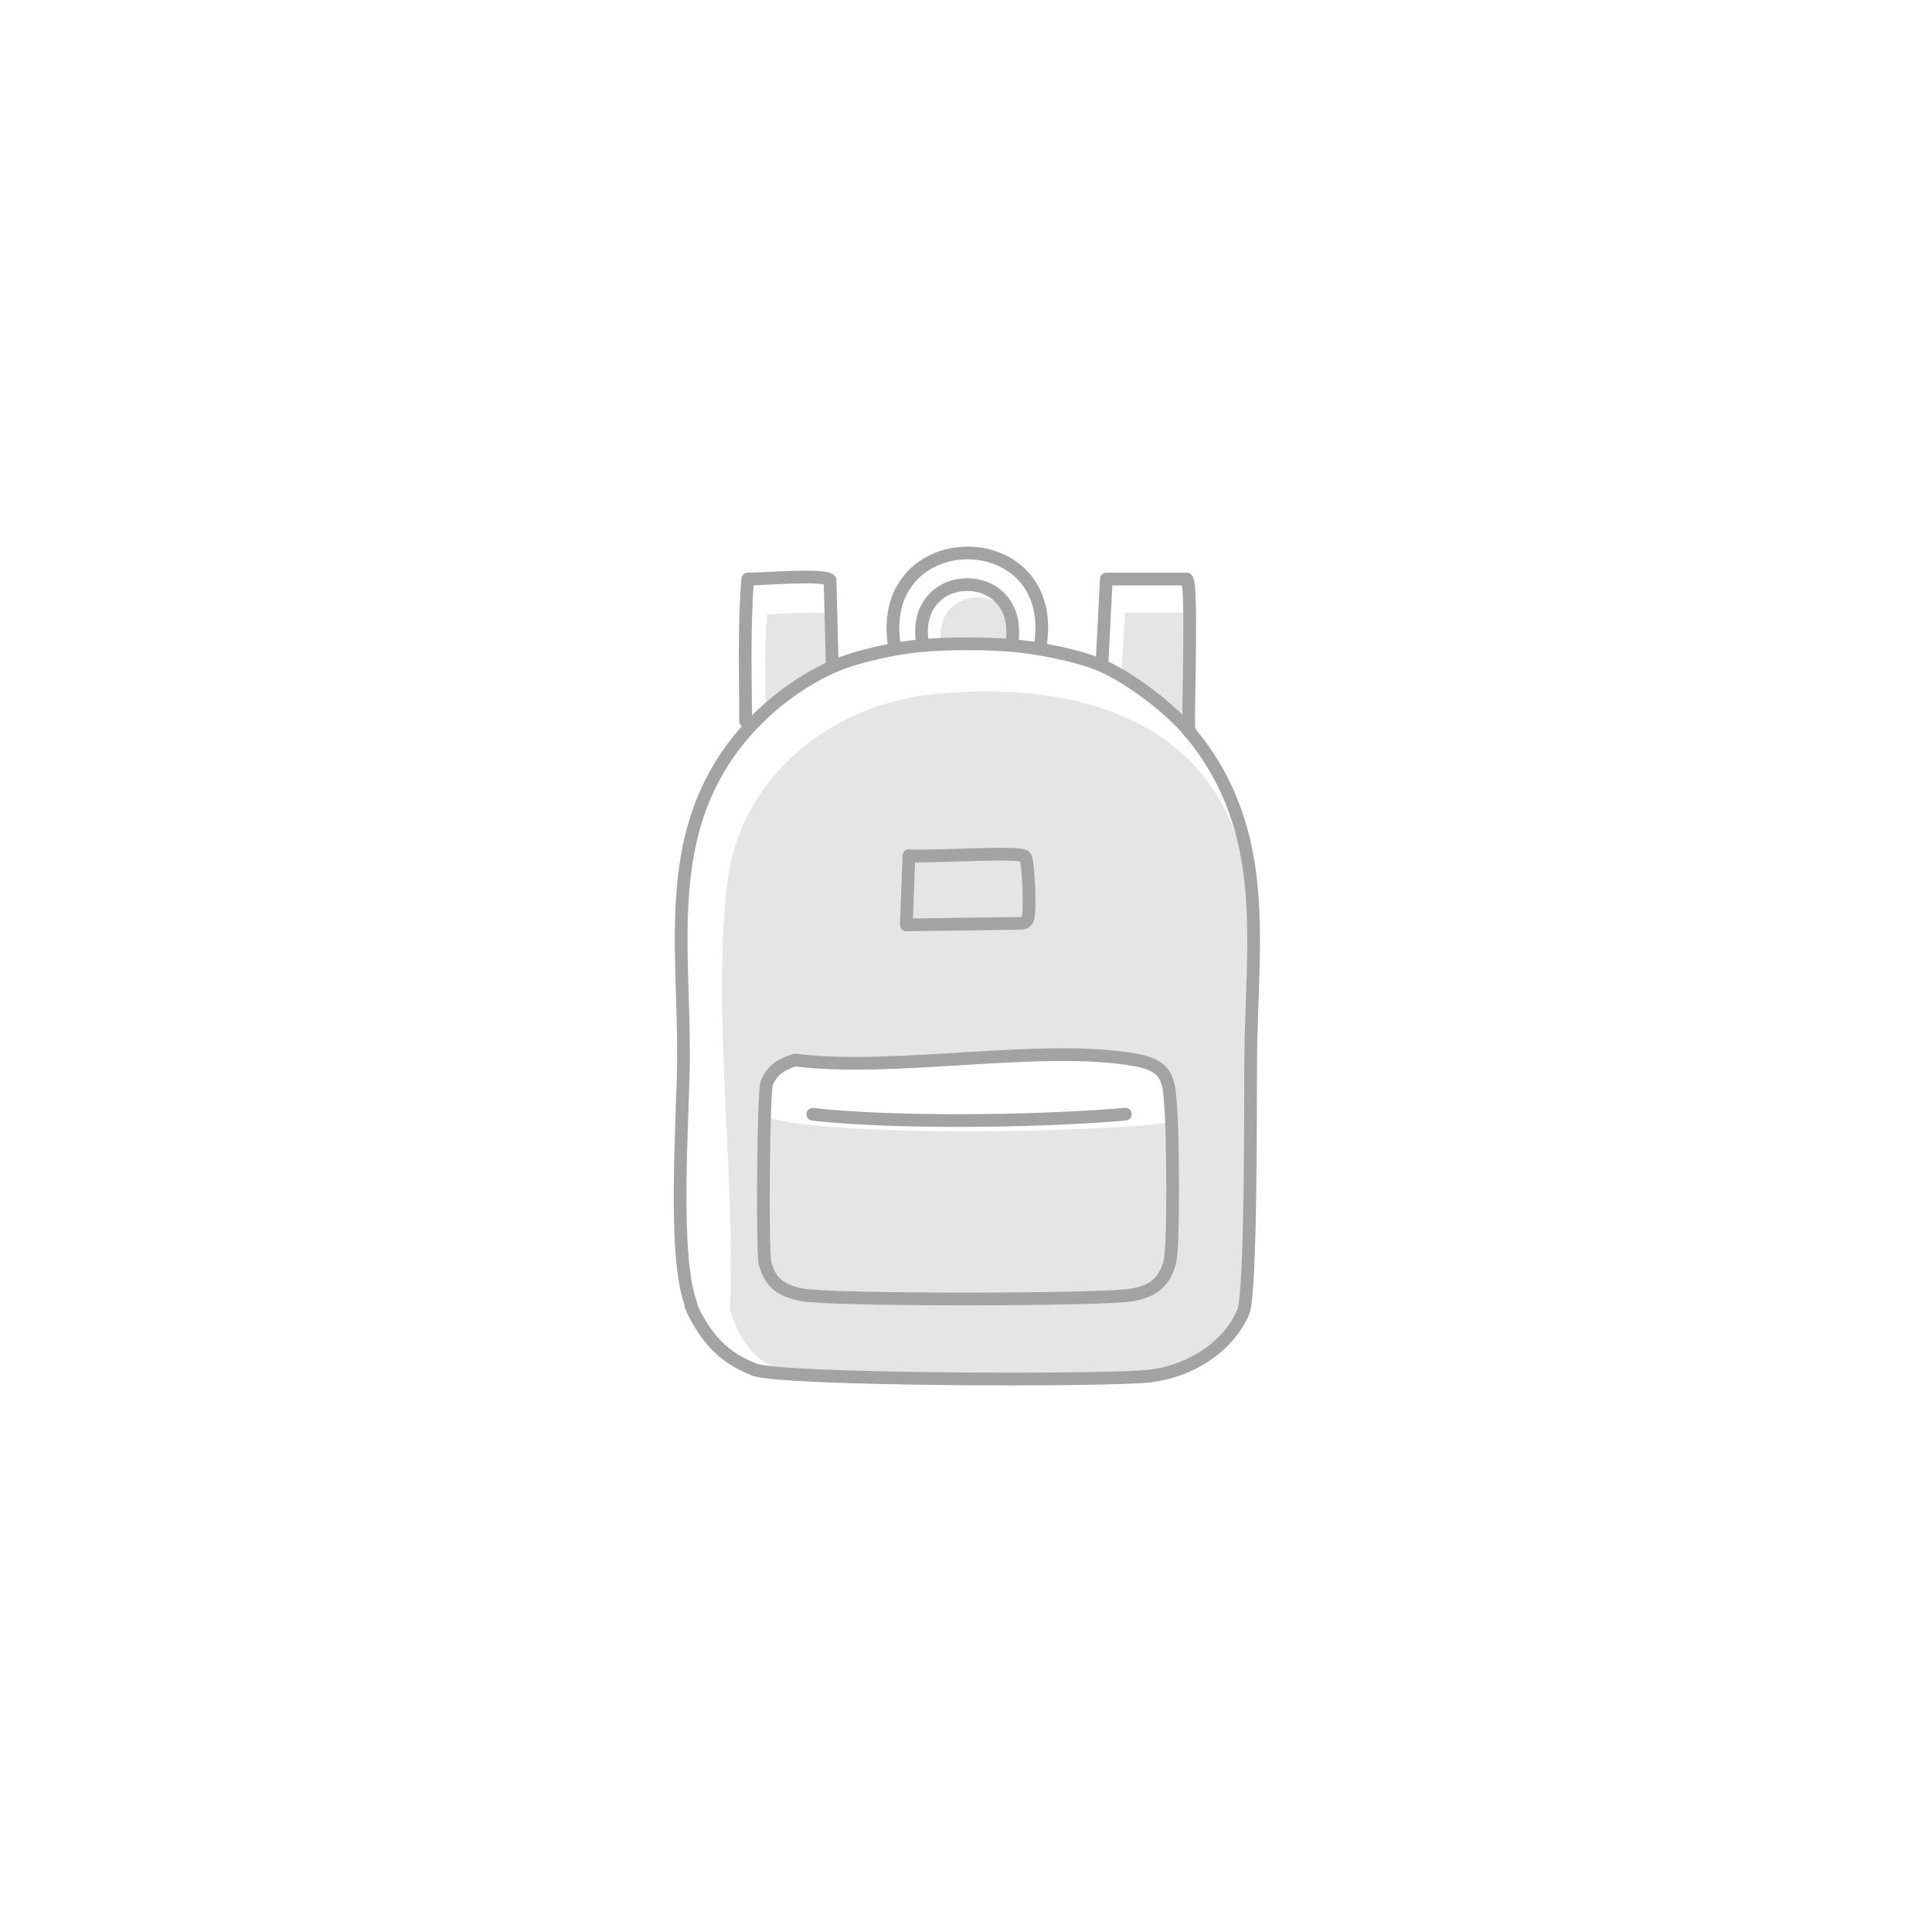
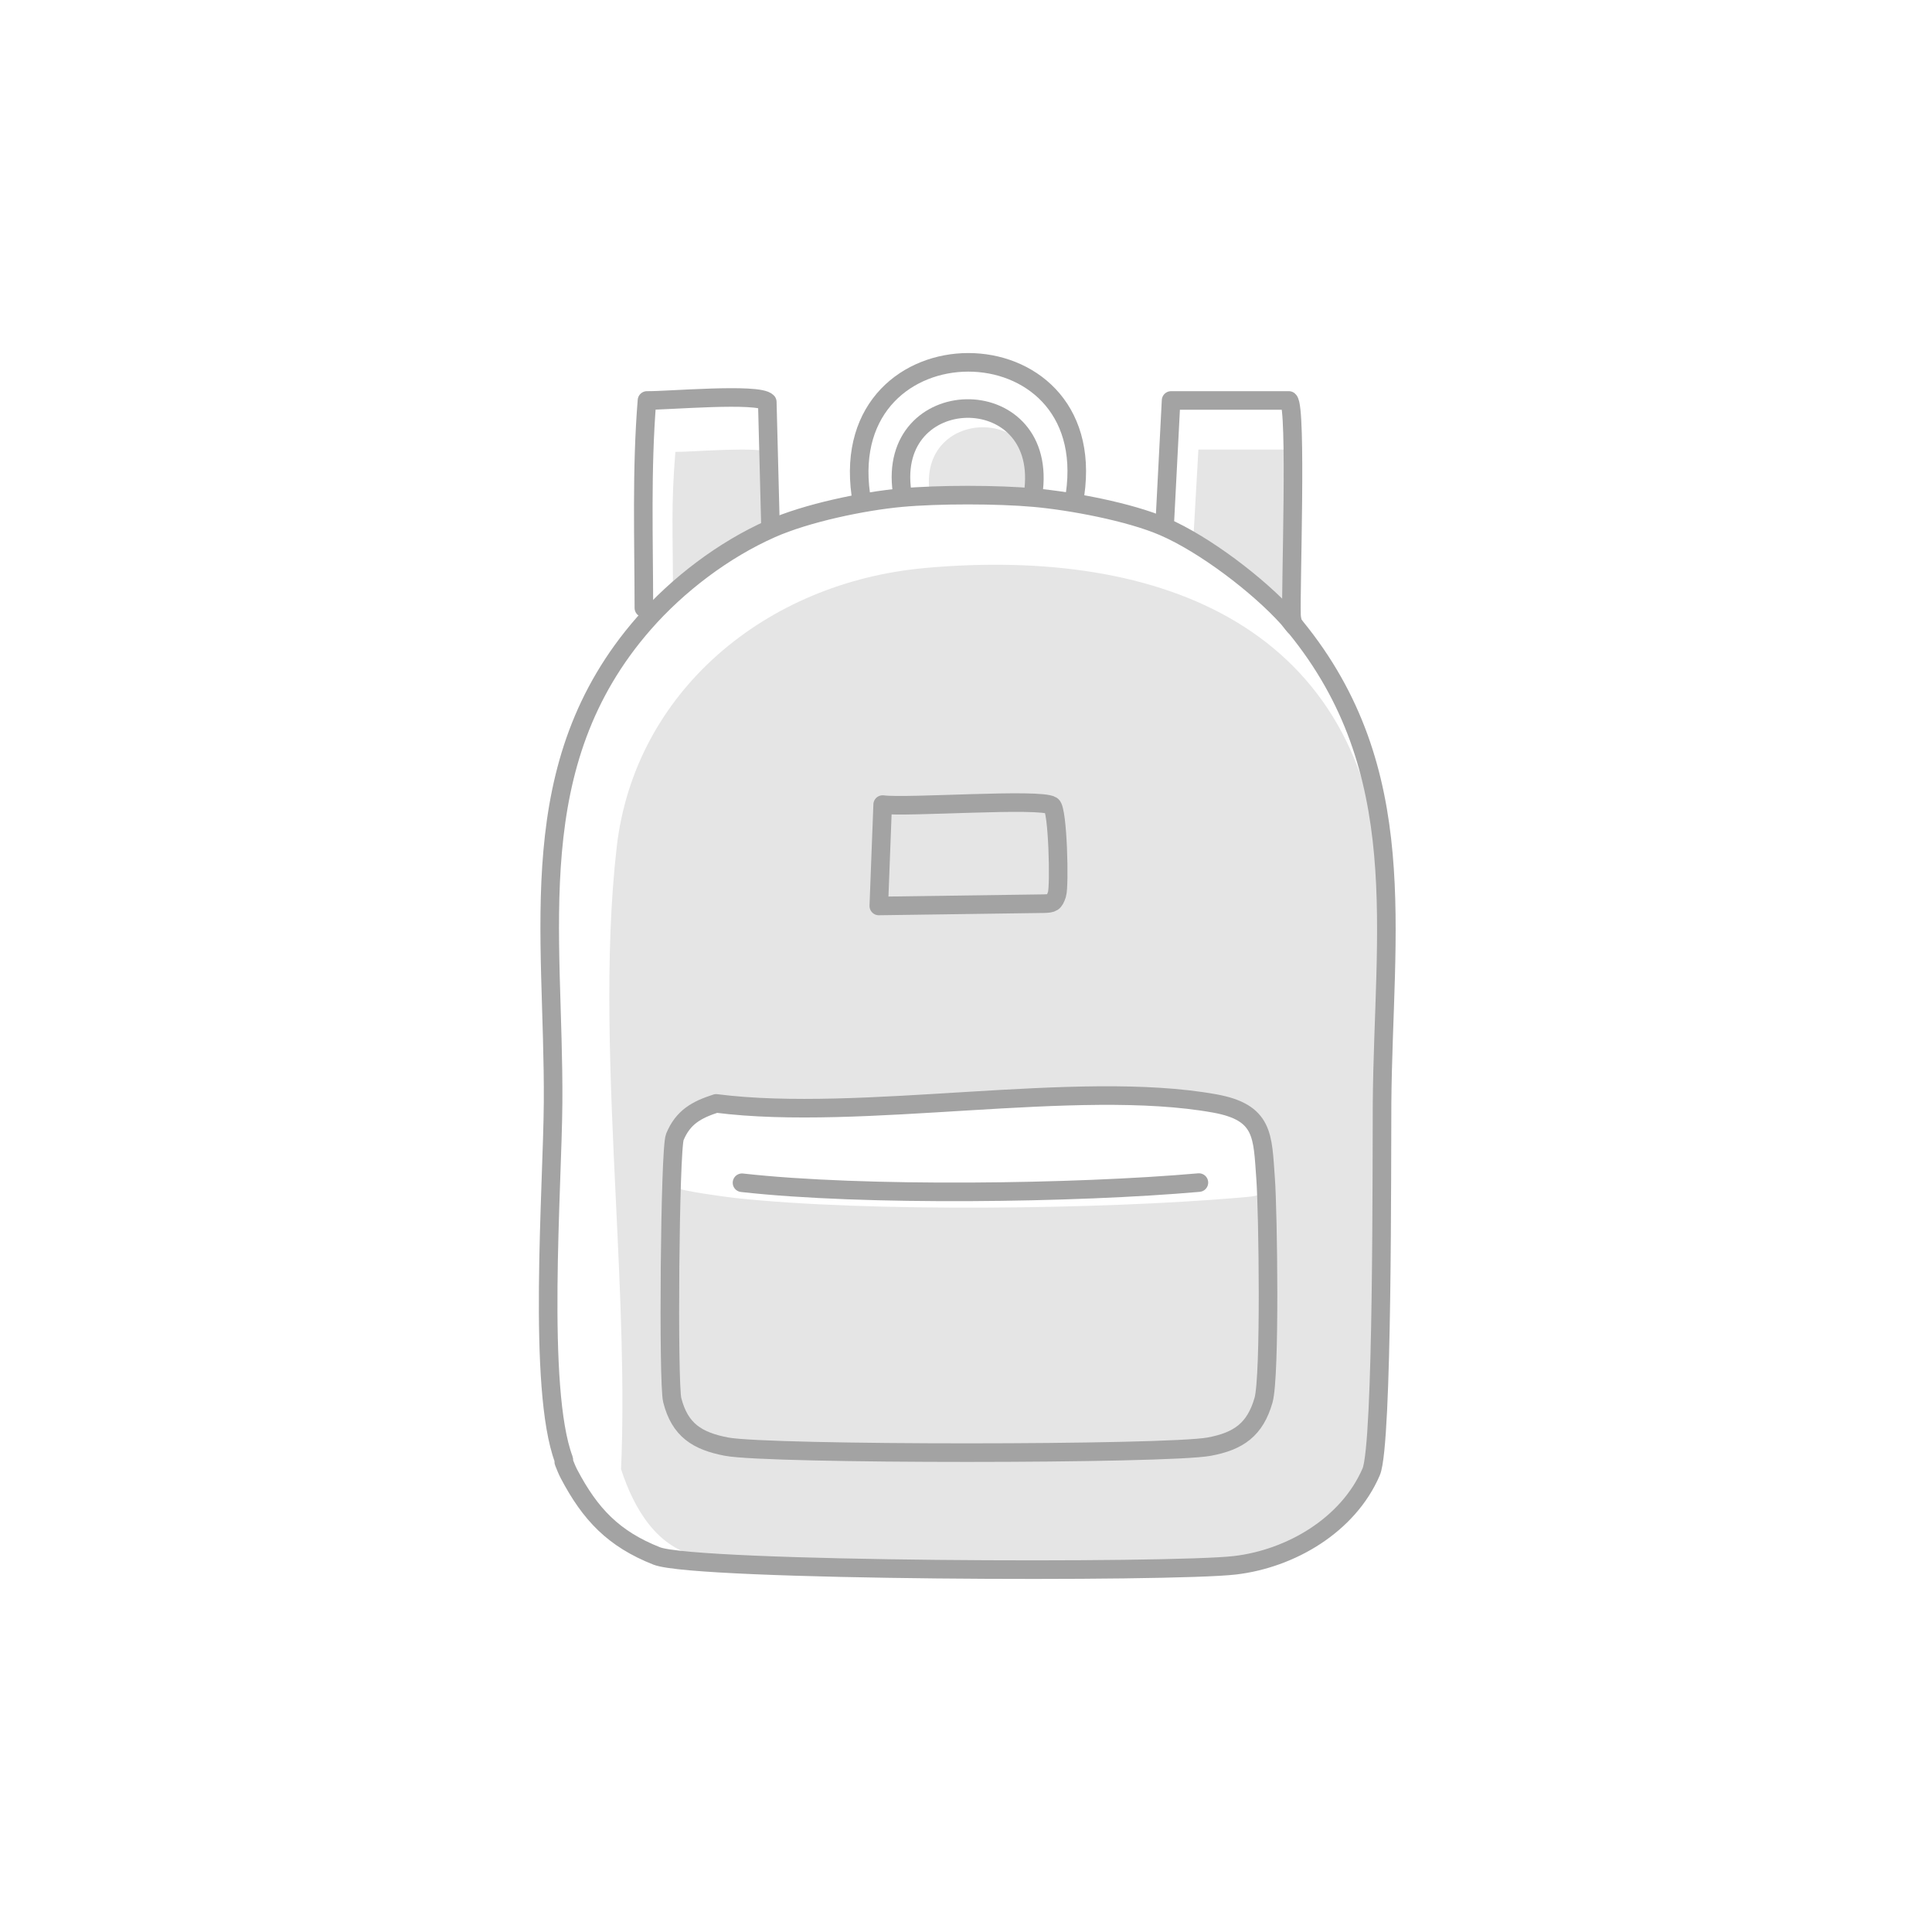
- <svg xmlns="http://www.w3.org/2000/svg" viewBox="0 0 760 760" fill="none">
+ <svg xmlns="http://www.w3.org/2000/svg" viewBox="120 120 520 520" fill="none">
  <rect width="760" height="760" fill="white" />
  <path d="M328 261.307C317.995 265.675 308.33 272.901 301.141 281C301.115 279.935 301.124 278.87 301.124 277.789C301.107 263.428 300.597 255.95 301.779 241.623C305.761 241.706 325.371 239.979 327.166 241.941L327.821 260.066L328 261.307Z" fill="#E5E5E5" />
  <path d="M466.91 284C460.74 277.235 449.527 268.778 441 265.124L441.261 263.773L442.549 241H467.129C468.821 242.46 467.491 277.936 467.693 283.458L466.918 286L466.91 284Z" fill="#E5E5E5" />
  <path d="M399 254C390.989 253.287 378.084 253.279 370.082 254L370.24 252.746C366.808 229.545 401.416 228.816 398.834 252.197L398.991 254H399Z" fill="#E5E5E5" />
  <path fill-rule="evenodd" clip-rule="evenodd" d="M491.867 357.978C487.646 289.245 433.211 267.097 368.923 272.878L368.934 272.889C326.11 276.731 290.768 306.176 285.98 348.056C282.628 377.353 284.212 410.586 285.779 443.441C286.962 468.272 288.136 492.887 287.16 515.423C290.618 526.098 297.004 537.039 308.58 538.955C325.684 541.79 437.248 543.313 454.491 540.522C465.038 538.817 483.853 528.147 488.756 518.967C489.173 508.668 489.676 498.066 490.188 487.282C492.215 444.526 494.379 398.904 491.867 357.978ZM377.955 417.055C355.341 418.534 332.571 420.023 312 417.5L310.299 419.929C302.624 419.94 302.558 420.094 300.434 425.061C300.34 425.283 300.241 425.514 300.137 425.755C300.137 427.502 300.108 428.997 300.083 430.292C299.979 435.641 299.941 437.578 302.282 439.704C303.175 440.515 315.505 442.184 317.936 442.447C353.866 446.322 416.555 445.487 452.95 442.401C453.246 442.376 453.528 442.352 453.796 442.33C458.993 441.892 459.049 441.887 460 439.704C459.07 427.724 457.5 419.94 448.5 417.5C427.224 413.834 402.683 415.439 377.955 417.055Z" fill="#E5E5E5" />
  <path d="M357.571 336.553C364.017 337.432 399.999 334.753 403.091 336.824C404.73 337.92 405.218 358.428 404.48 360.717C403.742 363.005 403.232 363.146 401.008 363.222L356.529 363.84L357.571 336.564V336.553Z" stroke="#A3A3A3" stroke-width="5" stroke-linecap="round" stroke-linejoin="round" />
  <path d="M327.351 260.7L326.516 228.197C324.226 225.659 299.215 227.893 294.136 227.785C292.628 246.319 293.279 265.049 293.301 283.628" stroke="#A3A3A3" stroke-width="5" stroke-linecap="round" stroke-linejoin="round" />
  <path d="M319.712 438.338C352.439 442.014 409.537 441.212 442.687 438.294" stroke="#A3A3A3" stroke-width="5" stroke-linecap="round" stroke-linejoin="round" />
  <path d="M312.756 416.983C351.983 421.993 409.776 410.324 446.876 416.983C460.266 419.391 459.788 425.757 460.635 437.123C461.297 446.016 461.915 490.417 460.081 496.859C457.813 504.787 453.354 507.889 445.487 509.364C434.039 511.501 326.841 511.533 315.534 509.364C307.646 507.857 302.99 504.896 300.94 496.859C299.779 492.315 300.278 429.292 301.634 426.017C303.848 420.66 307.515 418.675 312.756 416.983Z" stroke="#A3A3A3" stroke-width="5" stroke-linecap="round" stroke-linejoin="round" />
  <path d="M409.352 253.065C416.167 205.638 345.125 205.714 351.679 253.065" stroke="#A3A3A3" stroke-width="5" stroke-linecap="round" stroke-linejoin="round" />
  <path d="M271.75 513.518C271.674 513.323 271.826 513.03 271.75 512.824C264.567 493.736 268.701 439.813 268.864 416.777C269.178 370.586 260.085 325.751 293.311 287.771C302.48 277.294 314.807 267.945 327.568 262.295C337.084 258.076 352.232 254.898 362.584 253.944C372.502 253.033 388.497 253.044 398.425 253.944C408.408 254.844 424.034 257.783 433.203 261.742C444.195 266.492 458.649 277.489 466.603 286.285C467.026 286.751 467.373 287.272 467.785 287.749L468.653 288.703C500.339 327.443 492.352 370.478 491.983 416.983C491.875 431.234 492.244 508.746 489.053 516.153C482.847 530.534 467.384 539.525 452.42 541.293C435.482 543.3 307.222 542.92 296.762 538.788C285.162 534.211 278.879 527.606 273.161 516.75C272.618 515.72 272.173 514.57 271.75 513.507V513.518Z" stroke="#A3A3A3" stroke-width="5" stroke-linecap="round" stroke-linejoin="round" />
  <path d="M398.23 251.677C401.431 222.145 358.537 223.067 362.79 252.371" stroke="#A3A3A3" stroke-width="5" stroke-linecap="round" stroke-linejoin="round" />
  <path d="M468.414 288.486C468.306 288.356 468.208 288.204 468.1 288.074C467.839 287.261 467.644 286.447 467.611 285.591C467.351 278.411 469.065 229.682 466.884 227.785H435.199L433.539 259.995" stroke="#A3A3A3" stroke-width="5" stroke-linecap="round" stroke-linejoin="round" />
</svg>
